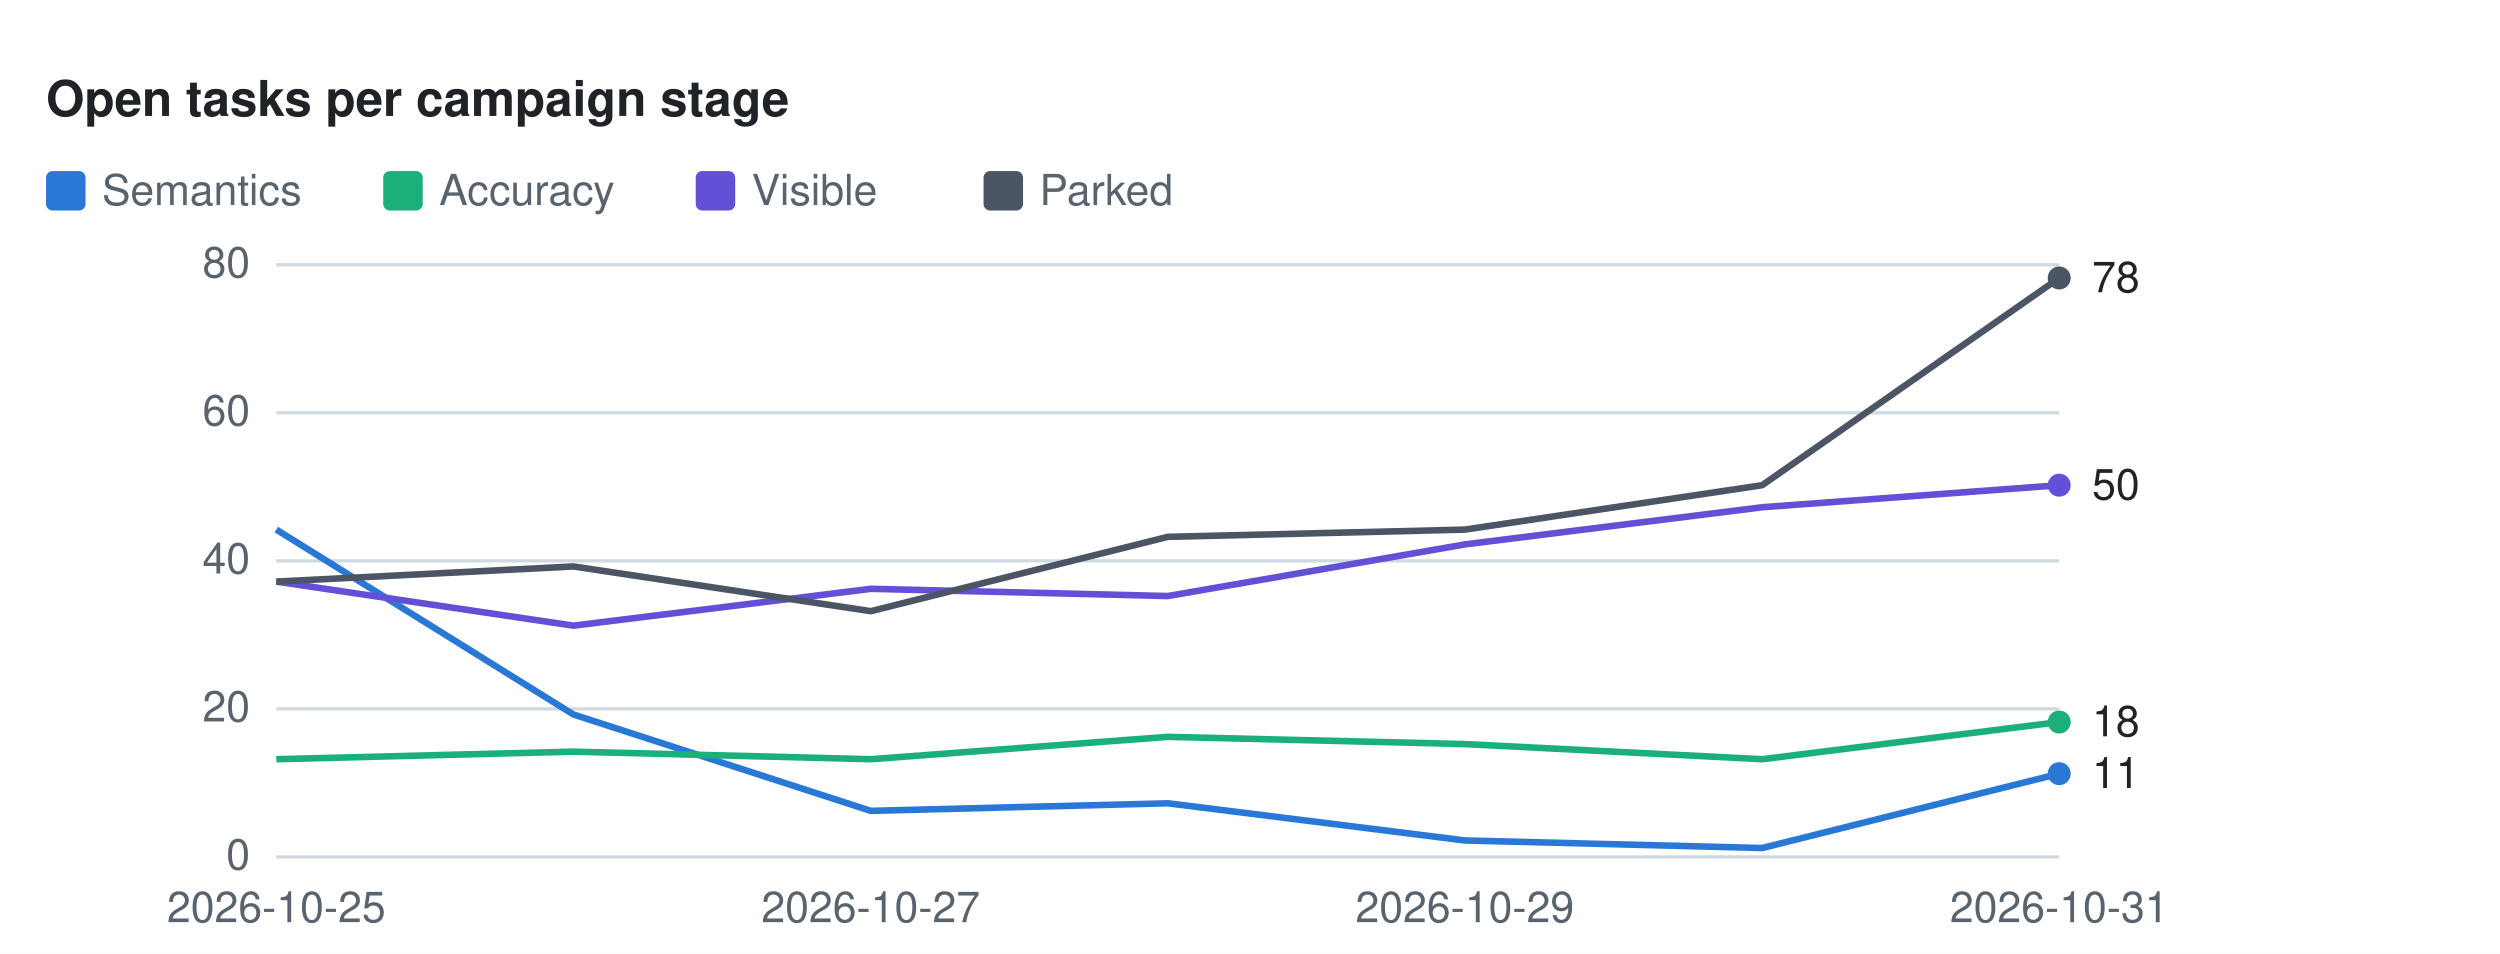
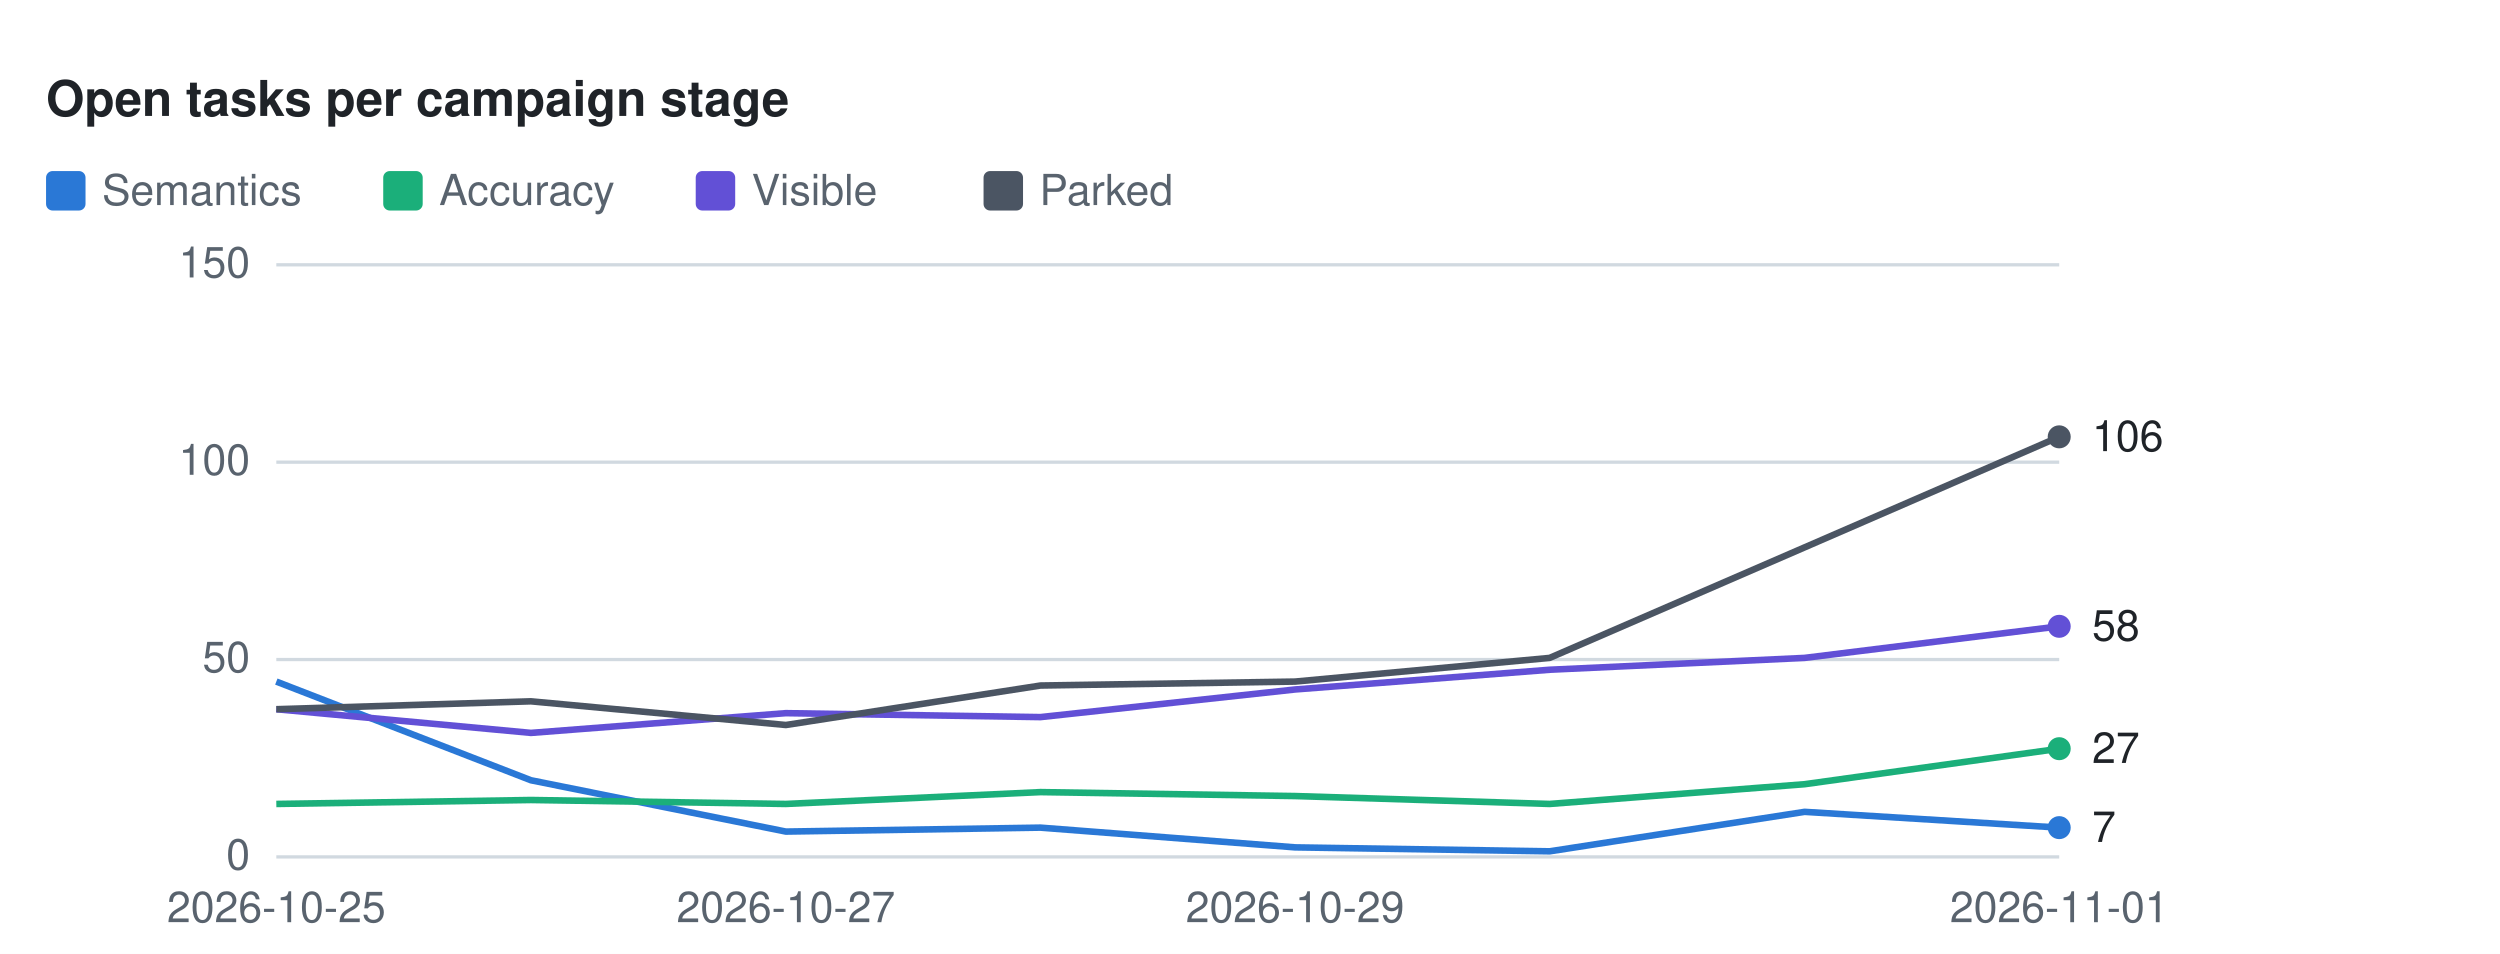
<svg xmlns="http://www.w3.org/2000/svg" width="760" height="290" viewBox="0 0 760 290" role="img" aria-labelledby="t d">
  <style>text{font-family:system-ui,-apple-system,'Segoe UI',Helvetica,Arial,sans-serif;font-size:13px}.title{font-size:15px;font-weight:600}.num{font-variant-numeric:tabular-nums}.bg{fill:#ffffff}.ink{fill:#1f2328}.muted{fill:#59636e}.grid{fill:#d1d9e0}.b-semantics{fill:#2a78d6}.b-accuracy{fill:#1baf7a}.b-visible{fill:#6250d6}.b-parked{fill:#4b5563}.s-semantics{stroke:#2a78d6}.s-accuracy{stroke:#1baf7a}.s-visible{stroke:#6250d6}.s-parked{stroke:#4b5563}@media (prefers-color-scheme: dark){.bg{fill:#0d1117}.ink{fill:#f0f6fc}.muted{fill:#9198a1}.grid{fill:#3d444d}.b-semantics{fill:#3987e5}.b-accuracy{fill:#199e70}.b-visible{fill:#9085e9}.b-parked{fill:#9ca3af}.s-semantics{stroke:#3987e5}.s-accuracy{stroke:#199e70}.s-visible{stroke:#9085e9}.s-parked{stroke:#9ca3af}}</style>
  <rect class="bg" fill="#ffffff" x="0" y="0" width="760" height="290" />
  <g transform="translate(14,14)">
    <text x="0.0" y="16.0" class="ink title" fill="#1f2328" text-anchor="start" dominant-baseline="middle">Open tasks per campaign stage</text>
    <rect class="b-semantics" fill="#2a78d6" x="0.0" y="38" width="12" height="12" rx="2" />
    <text x="17.0" y="44.0" class="muted" fill="#59636e" text-anchor="start" dominant-baseline="middle">Semantics</text>
    <rect class="b-accuracy" fill="#1baf7a" x="102.5" y="38" width="12" height="12" rx="2" />
    <text x="119.5" y="44.0" class="muted" fill="#59636e" text-anchor="start" dominant-baseline="middle">Accuracy</text>
    <rect class="b-visible" fill="#6250d6" x="197.5" y="38" width="12" height="12" rx="2" />
    <text x="214.5" y="44.0" class="muted" fill="#59636e" text-anchor="start" dominant-baseline="middle">Visible</text>
    <rect class="b-parked" fill="#4b5563" x="285.0" y="38" width="12" height="12" rx="2" />
    <text x="302.0" y="44.0" class="muted" fill="#59636e" text-anchor="start" dominant-baseline="middle">Parked</text>
    <rect class="grid" fill="#d1d9e0" x="70" y="246.0" width="542" height="1" />
    <text x="62.0" y="246.0" class="muted num" fill="#59636e" text-anchor="end" dominant-baseline="middle">0</text>
-     <rect class="grid" fill="#d1d9e0" x="70" y="201.0" width="542" height="1" />
-     <text x="62.0" y="201.0" class="muted num" fill="#59636e" text-anchor="end" dominant-baseline="middle">20</text>
-     <rect class="grid" fill="#d1d9e0" x="70" y="156.0" width="542" height="1" />
-     <text x="62.0" y="156.0" class="muted num" fill="#59636e" text-anchor="end" dominant-baseline="middle">40</text>
-     <rect class="grid" fill="#d1d9e0" x="70" y="111.0" width="542" height="1" />
-     <text x="62.0" y="111.0" class="muted num" fill="#59636e" text-anchor="end" dominant-baseline="middle">60</text>
+     <rect class="grid" fill="#d1d9e0" x="70" y="186.0" width="542" height="1" />
+     <text x="62.0" y="186.0" class="muted num" fill="#59636e" text-anchor="end" dominant-baseline="middle">50</text>
+     <rect class="grid" fill="#d1d9e0" x="70" y="126.0" width="542" height="1" />
+     <text x="62.0" y="126.0" class="muted num" fill="#59636e" text-anchor="end" dominant-baseline="middle">100</text>
    <rect class="grid" fill="#d1d9e0" x="70" y="66.0" width="542" height="1" />
-     <text x="62.0" y="66.0" class="muted num" fill="#59636e" text-anchor="end" dominant-baseline="middle">80</text>
+     <text x="62.0" y="66.0" class="muted num" fill="#59636e" text-anchor="end" dominant-baseline="middle">150</text>
    <text x="70.0" y="262.0" class="muted num" fill="#59636e" text-anchor="middle" dominant-baseline="middle">2026-10-25</text>
-     <text x="250.7" y="262.0" class="muted num" fill="#59636e" text-anchor="middle" dominant-baseline="middle">2026-10-27</text>
-     <text x="431.3" y="262.0" class="muted num" fill="#59636e" text-anchor="middle" dominant-baseline="middle">2026-10-29</text>
-     <text x="612.0" y="262.0" class="muted num" fill="#59636e" text-anchor="middle" dominant-baseline="middle">2026-10-31</text>
-     <polyline class="s-semantics" stroke="#2a78d6" fill="none" stroke-width="2" stroke-linejoin="round" points="70.0,147.0 160.3,203.2 250.7,232.5 341.0,230.2 431.3,241.5 521.7,243.8 612.0,221.2" />
-     <circle class="b-semantics" fill="#2a78d6" cx="612.0" cy="221.2" r="3.5" />
-     <polyline class="s-accuracy" stroke="#1baf7a" fill="none" stroke-width="2" stroke-linejoin="round" points="70.0,216.8 160.3,214.5 250.7,216.8 341.0,210.0 431.3,212.2 521.7,216.8 612.0,205.5" />
-     <circle class="b-accuracy" fill="#1baf7a" cx="612.0" cy="205.5" r="3.5" />
-     <polyline class="s-visible" stroke="#6250d6" fill="none" stroke-width="2" stroke-linejoin="round" points="70.0,162.8 160.3,176.2 250.7,165.0 341.0,167.2 431.3,151.5 521.7,140.2 612.0,133.5" />
-     <circle class="b-visible" fill="#6250d6" cx="612.0" cy="133.5" r="3.5" />
-     <polyline class="s-parked" stroke="#4b5563" fill="none" stroke-width="2" stroke-linejoin="round" points="70.0,162.8 160.3,158.2 250.7,171.8 341.0,149.2 431.3,147.0 521.7,133.5 612.0,70.5" />
-     <circle class="b-parked" fill="#4b5563" cx="612.0" cy="70.5" r="3.5" />
-     <text x="622.0" y="221.2" class="ink num" fill="#1f2328" text-anchor="start" dominant-baseline="middle">11</text>
-     <text x="622.0" y="205.5" class="ink num" fill="#1f2328" text-anchor="start" dominant-baseline="middle">18</text>
-     <text x="622.0" y="133.5" class="ink num" fill="#1f2328" text-anchor="start" dominant-baseline="middle">50</text>
-     <text x="622.0" y="70.5" class="ink num" fill="#1f2328" text-anchor="start" dominant-baseline="middle">78</text>
+     <text x="224.9" y="262.0" class="muted num" fill="#59636e" text-anchor="middle" dominant-baseline="middle">2026-10-27</text>
+     <text x="379.7" y="262.0" class="muted num" fill="#59636e" text-anchor="middle" dominant-baseline="middle">2026-10-29</text>
+     <text x="612.0" y="262.0" class="muted num" fill="#59636e" text-anchor="middle" dominant-baseline="middle">2026-11-01</text>
+     <polyline class="s-semantics" stroke="#2a78d6" fill="none" stroke-width="2" stroke-linejoin="round" points="70.0,193.2 147.4,223.2 224.9,238.8 302.3,237.6 379.7,243.6 457.1,244.8 534.6,232.8 612.0,237.6" />
+     <circle class="b-semantics" fill="#2a78d6" cx="612.0" cy="237.6" r="3.5" />
+     <polyline class="s-accuracy" stroke="#1baf7a" fill="none" stroke-width="2" stroke-linejoin="round" points="70.0,230.4 147.4,229.2 224.9,230.4 302.3,226.8 379.7,228.0 457.1,230.4 534.6,224.4 612.0,213.6" />
+     <circle class="b-accuracy" fill="#1baf7a" cx="612.0" cy="213.6" r="3.5" />
+     <polyline class="s-visible" stroke="#6250d6" fill="none" stroke-width="2" stroke-linejoin="round" points="70.0,201.6 147.4,208.8 224.9,202.8 302.3,204.0 379.7,195.6 457.1,189.6 534.6,186.0 612.0,176.4" />
+     <circle class="b-visible" fill="#6250d6" cx="612.0" cy="176.4" r="3.5" />
+     <polyline class="s-parked" stroke="#4b5563" fill="none" stroke-width="2" stroke-linejoin="round" points="70.0,201.6 147.4,199.2 224.9,206.4 302.3,194.4 379.7,193.2 457.1,186.0 534.6,152.4 612.0,118.8" />
+     <circle class="b-parked" fill="#4b5563" cx="612.0" cy="118.8" r="3.5" />
+     <text x="622.0" y="237.6" class="ink num" fill="#1f2328" text-anchor="start" dominant-baseline="middle">7</text>
+     <text x="622.0" y="213.6" class="ink num" fill="#1f2328" text-anchor="start" dominant-baseline="middle">27</text>
+     <text x="622.0" y="176.4" class="ink num" fill="#1f2328" text-anchor="start" dominant-baseline="middle">58</text>
+     <text x="622.0" y="118.8" class="ink num" fill="#1f2328" text-anchor="start" dominant-baseline="middle">106</text>
  </g>
</svg>
